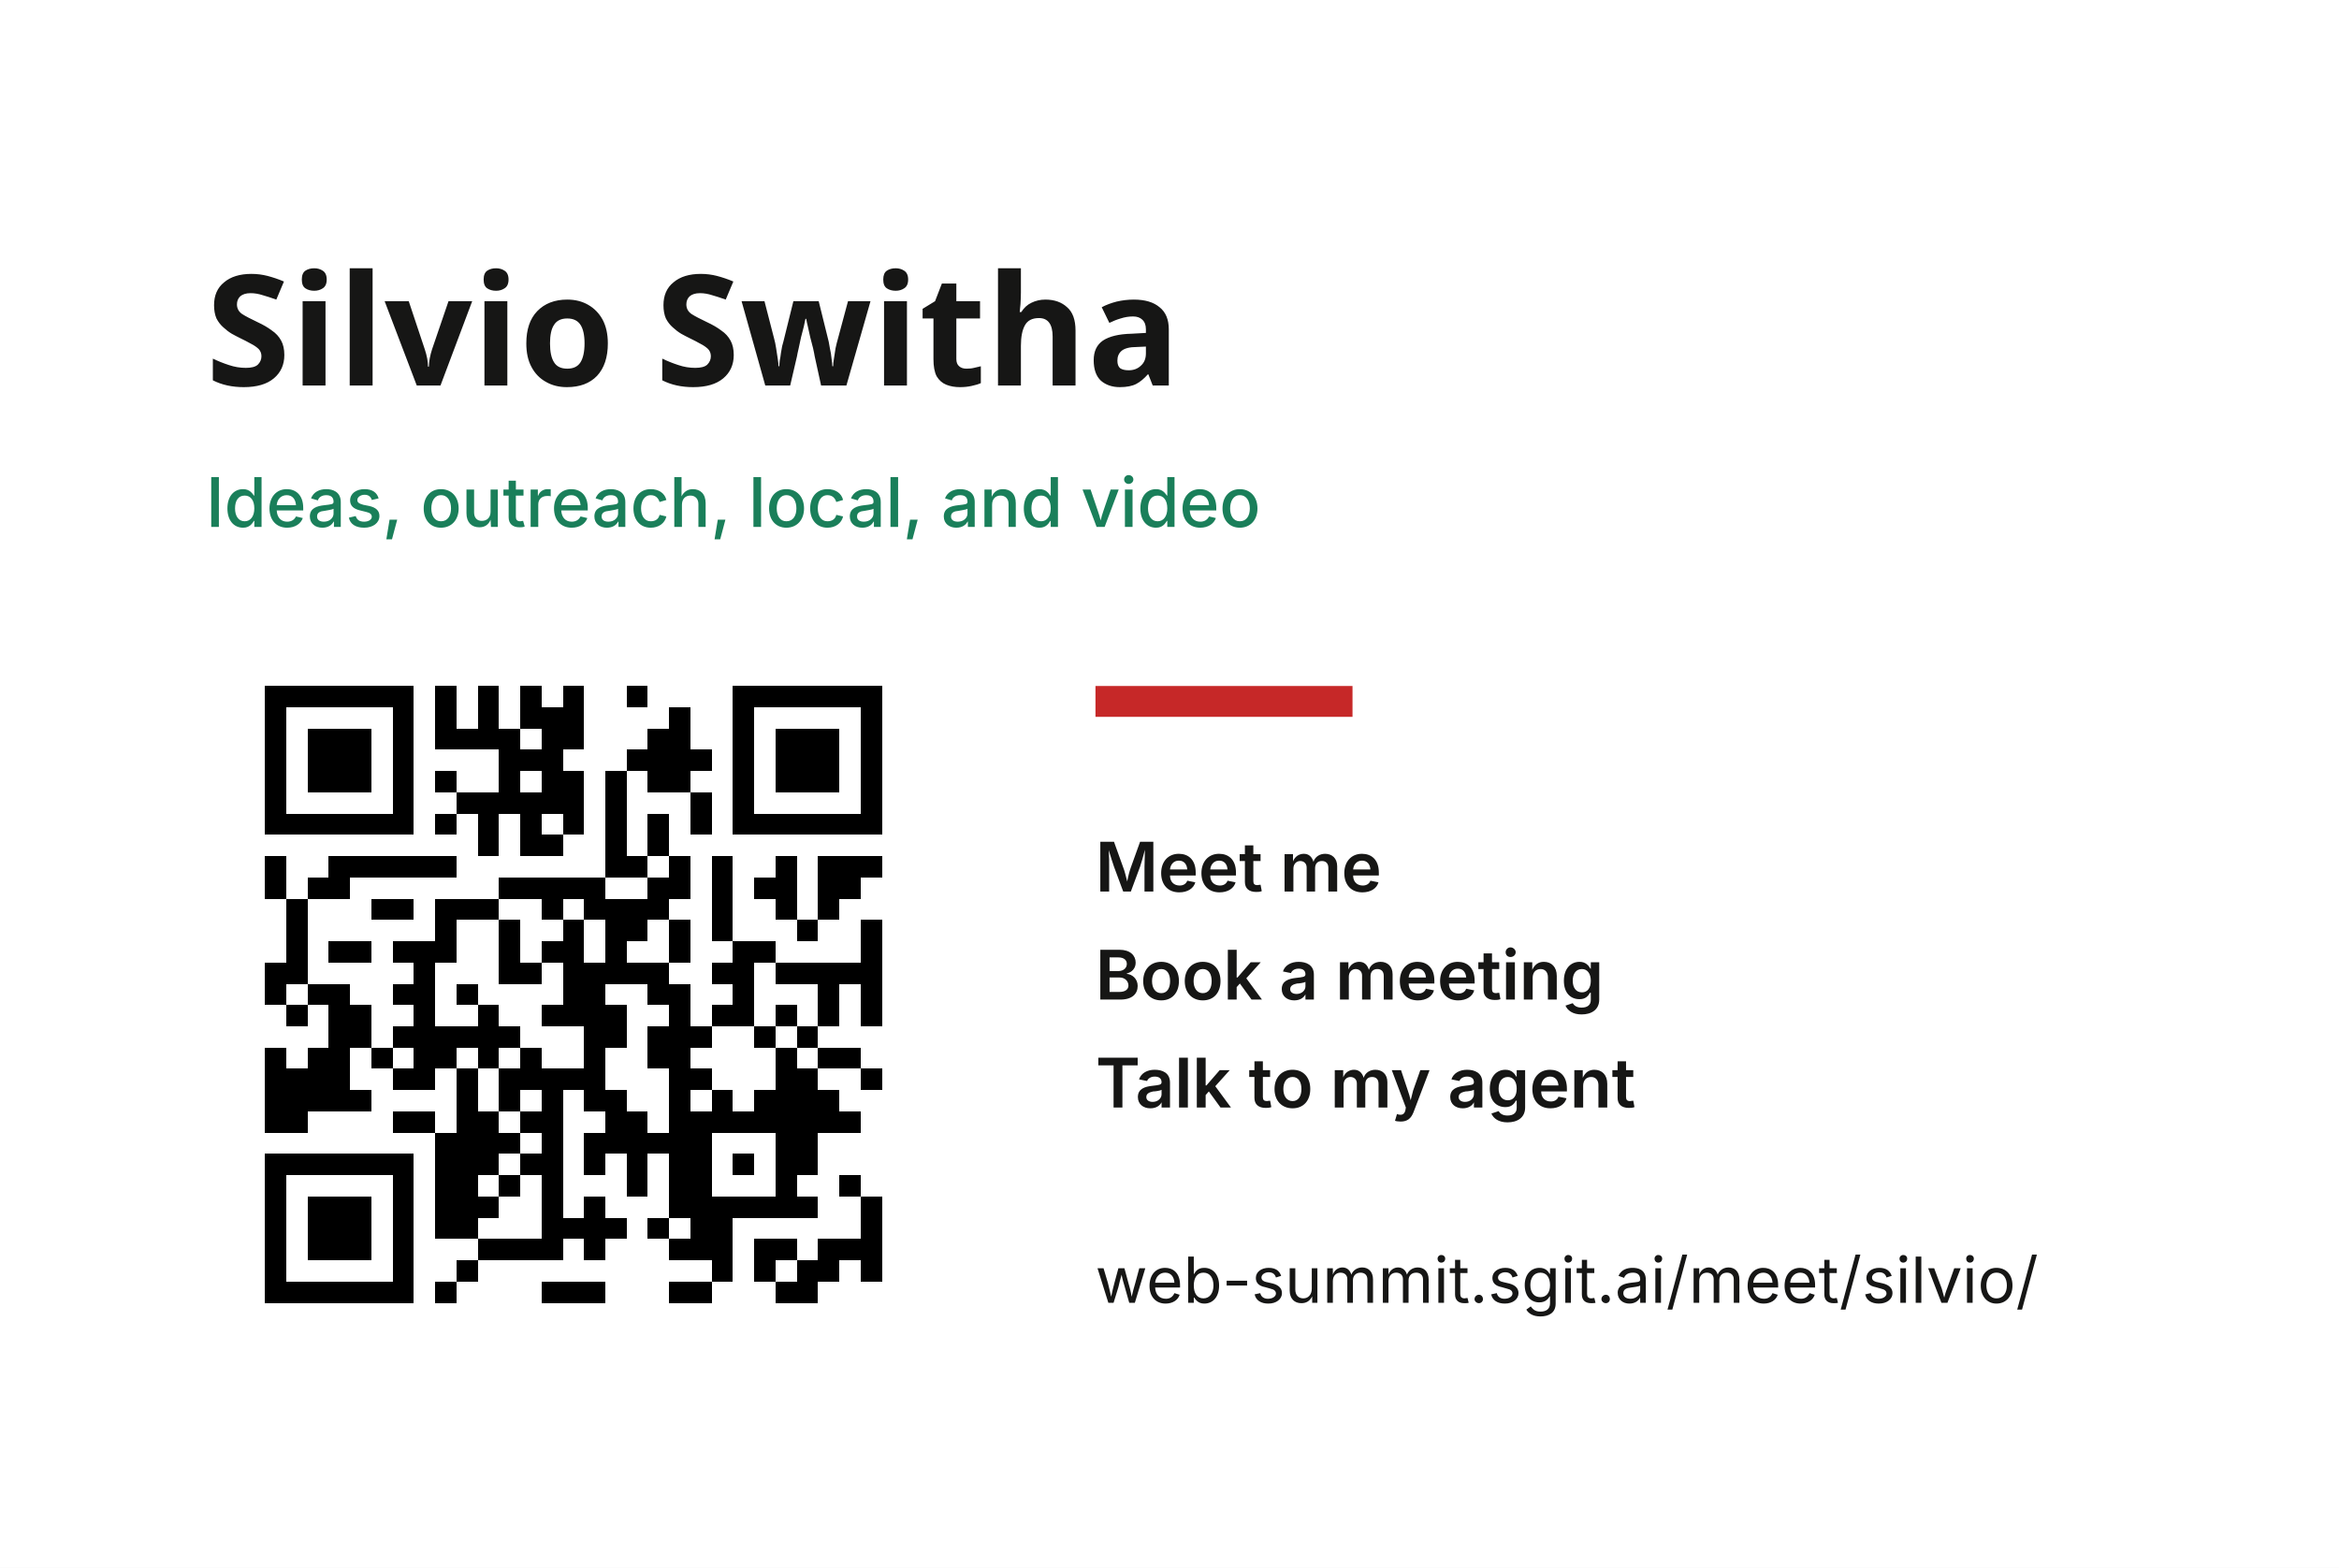
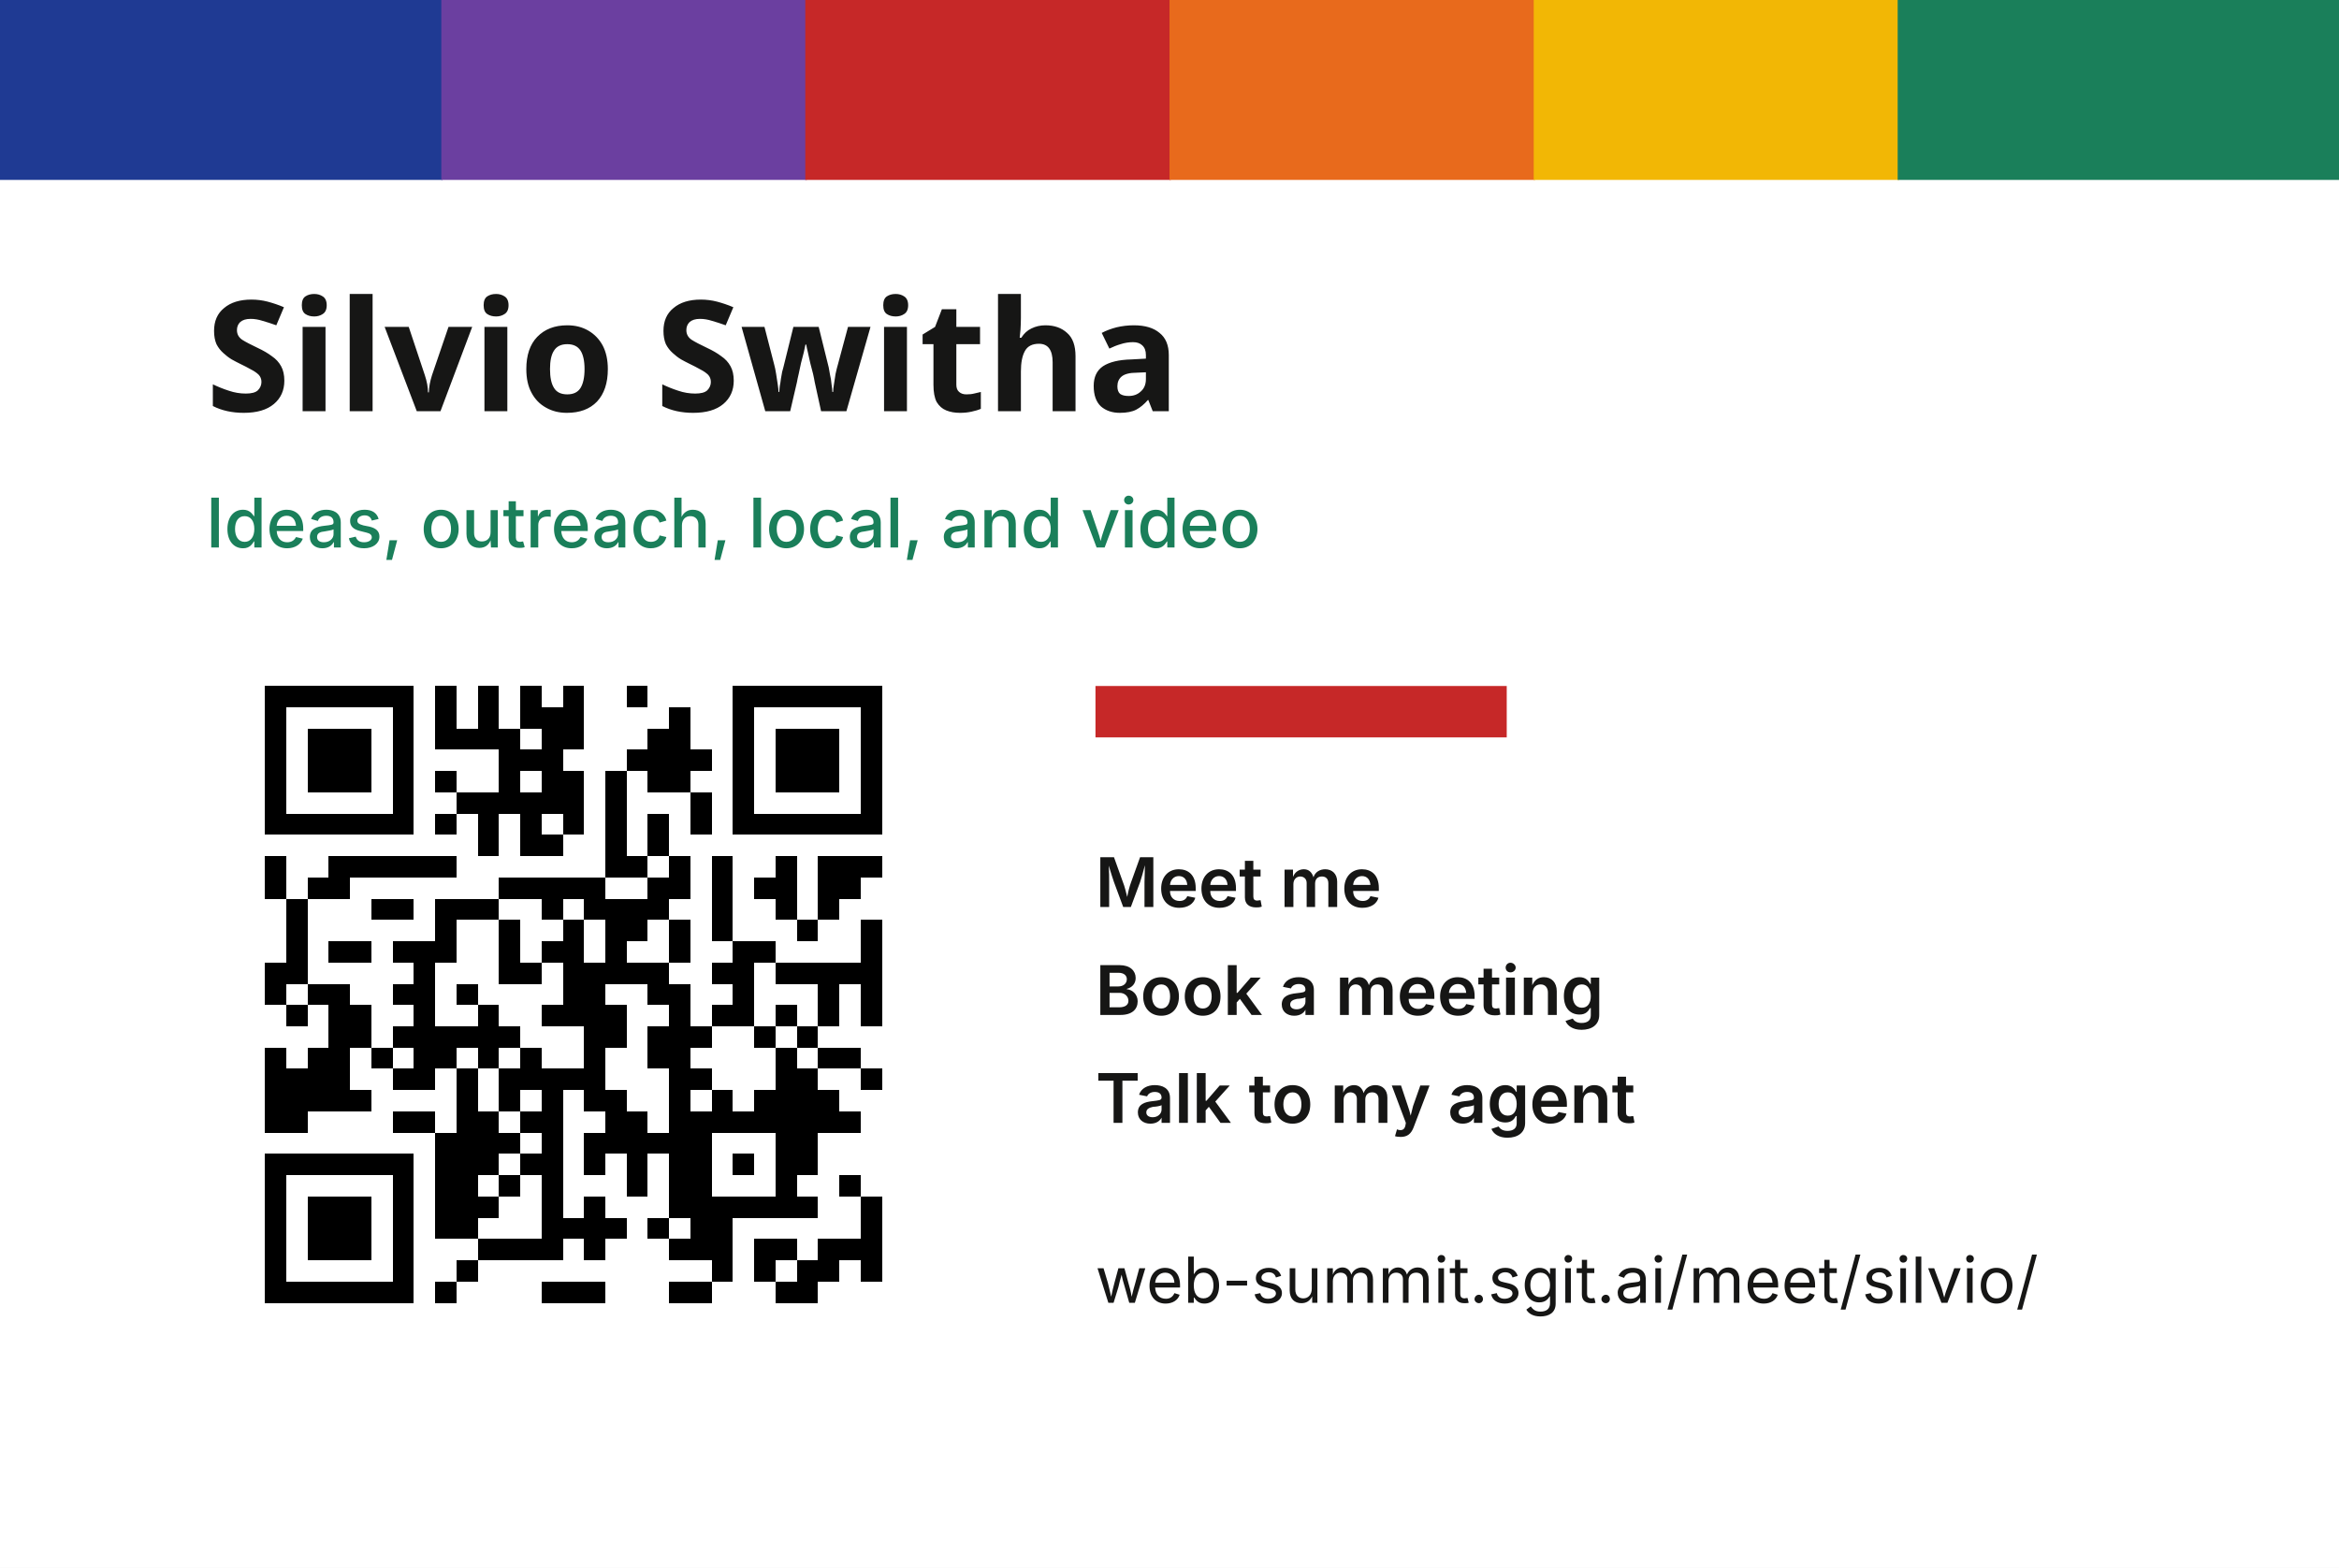
<svg xmlns="http://www.w3.org/2000/svg" width="91mm" height="61mm" viewBox="0 0 91 61">
  <rect x="0" y="0" width="91" height="61" fill="#FFFFFF" />
-   <text class="safe" data-role="name" data-bg="#FFFFFF" x="8" y="15" font-family="Barlow Condensed" font-weight="700" font-size="6" fill="#161615">Silvio Switha</text>
-   <text class="safe" data-role="role" data-bg="#FFFFFF" x="8" y="20.5" font-family="Inter" font-weight="500" font-size="2.65" fill="#1A7F5A">Ideas, outreach, local, and video</text>
+   <rect x="0" y="0" width="17.22" height="7" fill="#1f3a93" />
+   <rect x="17.17" y="0" width="14.22" height="7" fill="#6b3fa0" />
+   <rect x="31.33" y="0" width="14.22" height="7" fill="#c62828" />
+   <rect x="45.5" y="0" width="14.22" height="7" fill="#e86a1c" />
+   <rect x="59.67" y="0" width="14.22" height="7" fill="#f2b705" />
+   <rect x="73.83" y="0" width="17.17" height="7" fill="#1A7F5A" />
+   <text class="safe" data-role="name" data-bg="#FFFFFF" x="8" y="16" font-family="Barlow Condensed" font-weight="700" font-size="6" fill="#161615">Silvio Switha</text>
+   <text class="safe" data-role="role" data-bg="#FFFFFF" x="8" y="21.3" font-family="Inter" font-weight="500" font-size="2.65" fill="#1A7F5A">Ideas, outreach, local, and video</text>
  <g id="qr" class="safe" data-role="qr" data-url="https://web-summit.sgit.ai/meet/silvio/" shape-rendering="crispEdges" transform="translate(7,23.38) scale(0.827587)">
    <rect width="37" height="37" fill="#fff" />
    <path d="M4 4h7v1h-7zM12 4h1v1h-1zM14 4h1v1h-1zM16 4h1v1h-1zM18 4h1v1h-1zM21 4h1v1h-1zM26 4h7v1h-7zM4 5h1v1h-1zM10 5h1v1h-1zM12 5h1v1h-1zM14 5h1v1h-1zM16 5h3v1h-3zM23 5h1v1h-1zM26 5h1v1h-1zM32 5h1v1h-1zM4 6h1v1h-1zM6 6h3v1h-3zM10 6h1v1h-1zM12 6h4v1h-4zM17 6h2v1h-2zM22 6h2v1h-2zM26 6h1v1h-1zM28 6h3v1h-3zM32 6h1v1h-1zM4 7h1v1h-1zM6 7h3v1h-3zM10 7h1v1h-1zM15 7h3v1h-3zM21 7h4v1h-4zM26 7h1v1h-1zM28 7h3v1h-3zM32 7h1v1h-1zM4 8h1v1h-1zM6 8h3v1h-3zM10 8h1v1h-1zM12 8h1v1h-1zM15 8h1v1h-1zM17 8h2v1h-2zM20 8h1v1h-1zM22 8h2v1h-2zM26 8h1v1h-1zM28 8h3v1h-3zM32 8h1v1h-1zM4 9h1v1h-1zM10 9h1v1h-1zM13 9h6v1h-6zM20 9h1v1h-1zM24 9h1v1h-1zM26 9h1v1h-1zM32 9h1v1h-1zM4 10h7v1h-7zM12 10h1v1h-1zM14 10h1v1h-1zM16 10h1v1h-1zM18 10h1v1h-1zM20 10h1v1h-1zM22 10h1v1h-1zM24 10h1v1h-1zM26 10h7v1h-7zM14 11h1v1h-1zM16 11h2v1h-2zM20 11h1v1h-1zM22 11h1v1h-1zM4 12h1v1h-1zM7 12h6v1h-6zM20 12h2v1h-2zM23 12h1v1h-1zM25 12h1v1h-1zM28 12h1v1h-1zM30 12h3v1h-3zM4 13h1v1h-1zM6 13h2v1h-2zM15 13h5v1h-5zM22 13h2v1h-2zM25 13h1v1h-1zM27 13h2v1h-2zM30 13h2v1h-2zM5 14h1v1h-1zM9 14h2v1h-2zM12 14h3v1h-3zM17 14h1v1h-1zM19 14h4v1h-4zM25 14h1v1h-1zM28 14h1v1h-1zM30 14h1v1h-1zM5 15h1v1h-1zM12 15h1v1h-1zM15 15h1v1h-1zM18 15h1v1h-1zM20 15h2v1h-2zM23 15h1v1h-1zM25 15h1v1h-1zM29 15h1v1h-1zM32 15h1v1h-1zM5 16h1v1h-1zM7 16h2v1h-2zM10 16h3v1h-3zM15 16h1v1h-1zM17 16h2v1h-2zM20 16h1v1h-1zM23 16h1v1h-1zM26 16h2v1h-2zM32 16h1v1h-1zM4 17h2v1h-2zM11 17h1v1h-1zM15 17h2v1h-2zM18 17h5v1h-5zM25 17h2v1h-2zM28 17h5v1h-5zM4 18h1v1h-1zM6 18h2v1h-2zM10 18h2v1h-2zM13 18h1v1h-1zM18 18h2v1h-2zM22 18h2v1h-2zM26 18h1v1h-1zM30 18h1v1h-1zM32 18h1v1h-1zM5 19h1v1h-1zM7 19h2v1h-2zM11 19h1v1h-1zM14 19h1v1h-1zM17 19h4v1h-4zM23 19h1v1h-1zM25 19h2v1h-2zM28 19h1v1h-1zM30 19h1v1h-1zM32 19h1v1h-1zM7 20h2v1h-2zM10 20h6v1h-6zM19 20h2v1h-2zM22 20h3v1h-3zM27 20h1v1h-1zM29 20h1v1h-1zM4 21h1v1h-1zM6 21h2v1h-2zM9 21h1v1h-1zM11 21h2v1h-2zM14 21h1v1h-1zM16 21h1v1h-1zM19 21h1v1h-1zM22 21h2v1h-2zM28 21h1v1h-1zM30 21h2v1h-2zM4 22h4v1h-4zM10 22h2v1h-2zM13 22h1v1h-1zM15 22h5v1h-5zM23 22h2v1h-2zM28 22h2v1h-2zM32 22h1v1h-1zM4 23h5v1h-5zM13 23h1v1h-1zM15 23h1v1h-1zM17 23h1v1h-1zM19 23h2v1h-2zM23 23h1v1h-1zM25 23h1v1h-1zM27 23h4v1h-4zM4 24h2v1h-2zM10 24h2v1h-2zM13 24h2v1h-2zM16 24h2v1h-2zM20 24h2v1h-2zM23 24h9v1h-9zM12 25h4v1h-4zM17 25h1v1h-1zM19 25h6v1h-6zM28 25h2v1h-2zM4 26h7v1h-7zM12 26h3v1h-3zM16 26h2v1h-2zM19 26h1v1h-1zM21 26h1v1h-1zM23 26h2v1h-2zM26 26h1v1h-1zM28 26h2v1h-2zM4 27h1v1h-1zM10 27h1v1h-1zM12 27h2v1h-2zM15 27h1v1h-1zM17 27h1v1h-1zM21 27h1v1h-1zM23 27h2v1h-2zM28 27h1v1h-1zM31 27h1v1h-1zM4 28h1v1h-1zM6 28h3v1h-3zM10 28h1v1h-1zM12 28h3v1h-3zM17 28h1v1h-1zM19 28h1v1h-1zM23 28h7v1h-7zM32 28h1v1h-1zM4 29h1v1h-1zM6 29h3v1h-3zM10 29h1v1h-1zM12 29h2v1h-2zM17 29h4v1h-4zM22 29h1v1h-1zM24 29h2v1h-2zM32 29h1v1h-1zM4 30h1v1h-1zM6 30h3v1h-3zM10 30h1v1h-1zM14 30h4v1h-4zM19 30h1v1h-1zM23 30h3v1h-3zM27 30h2v1h-2zM30 30h3v1h-3zM4 31h1v1h-1zM10 31h1v1h-1zM13 31h1v1h-1zM25 31h1v1h-1zM27 31h1v1h-1zM29 31h2v1h-2zM32 31h1v1h-1zM4 32h7v1h-7zM12 32h1v1h-1zM17 32h3v1h-3zM23 32h2v1h-2zM28 32h2v1h-2z" fill="#000" />
  </g>
-   <rect x="42.62" y="26.69" width="10" height="1.2" fill="#c62828" />
-   <text class="safe" data-role="asks" data-bg="#FFFFFF" x="42.62" y="34.69" font-family="Inter" font-weight="600" font-size="2.65" fill="#161615">Meet me</text>
-   <text class="safe" data-role="asks" data-bg="#FFFFFF" x="42.62" y="38.89" font-family="Inter" font-weight="600" font-size="2.65" fill="#161615">Book a meeting</text>
-   <text class="safe" data-role="asks" data-bg="#FFFFFF" x="42.62" y="43.09" font-family="Inter" font-weight="600" font-size="2.65" fill="#161615">Talk to my agent</text>
+   <rect x="42.62" y="26.69" width="16" height="2" fill="#c62828" />
+   <text class="safe" data-role="asks" data-bg="#FFFFFF" x="42.62" y="35.29" font-family="Inter" font-weight="600" font-size="2.65" fill="#161615">Meet me</text>
+   <text class="safe" data-role="asks" data-bg="#FFFFFF" x="42.62" y="39.49" font-family="Inter" font-weight="600" font-size="2.65" fill="#161615">Book a meeting</text>
+   <text class="safe" data-role="asks" data-bg="#FFFFFF" x="42.62" y="43.69" font-family="Inter" font-weight="600" font-size="2.65" fill="#161615">Talk to my agent</text>
  <text class="safe" data-role="url" data-bg="#FFFFFF" x="42.62" y="50.69" font-family="Inter" font-weight="400" font-size="2.47" fill="#161615">web-summit.sgit.ai/meet/silvio/</text>
</svg>
